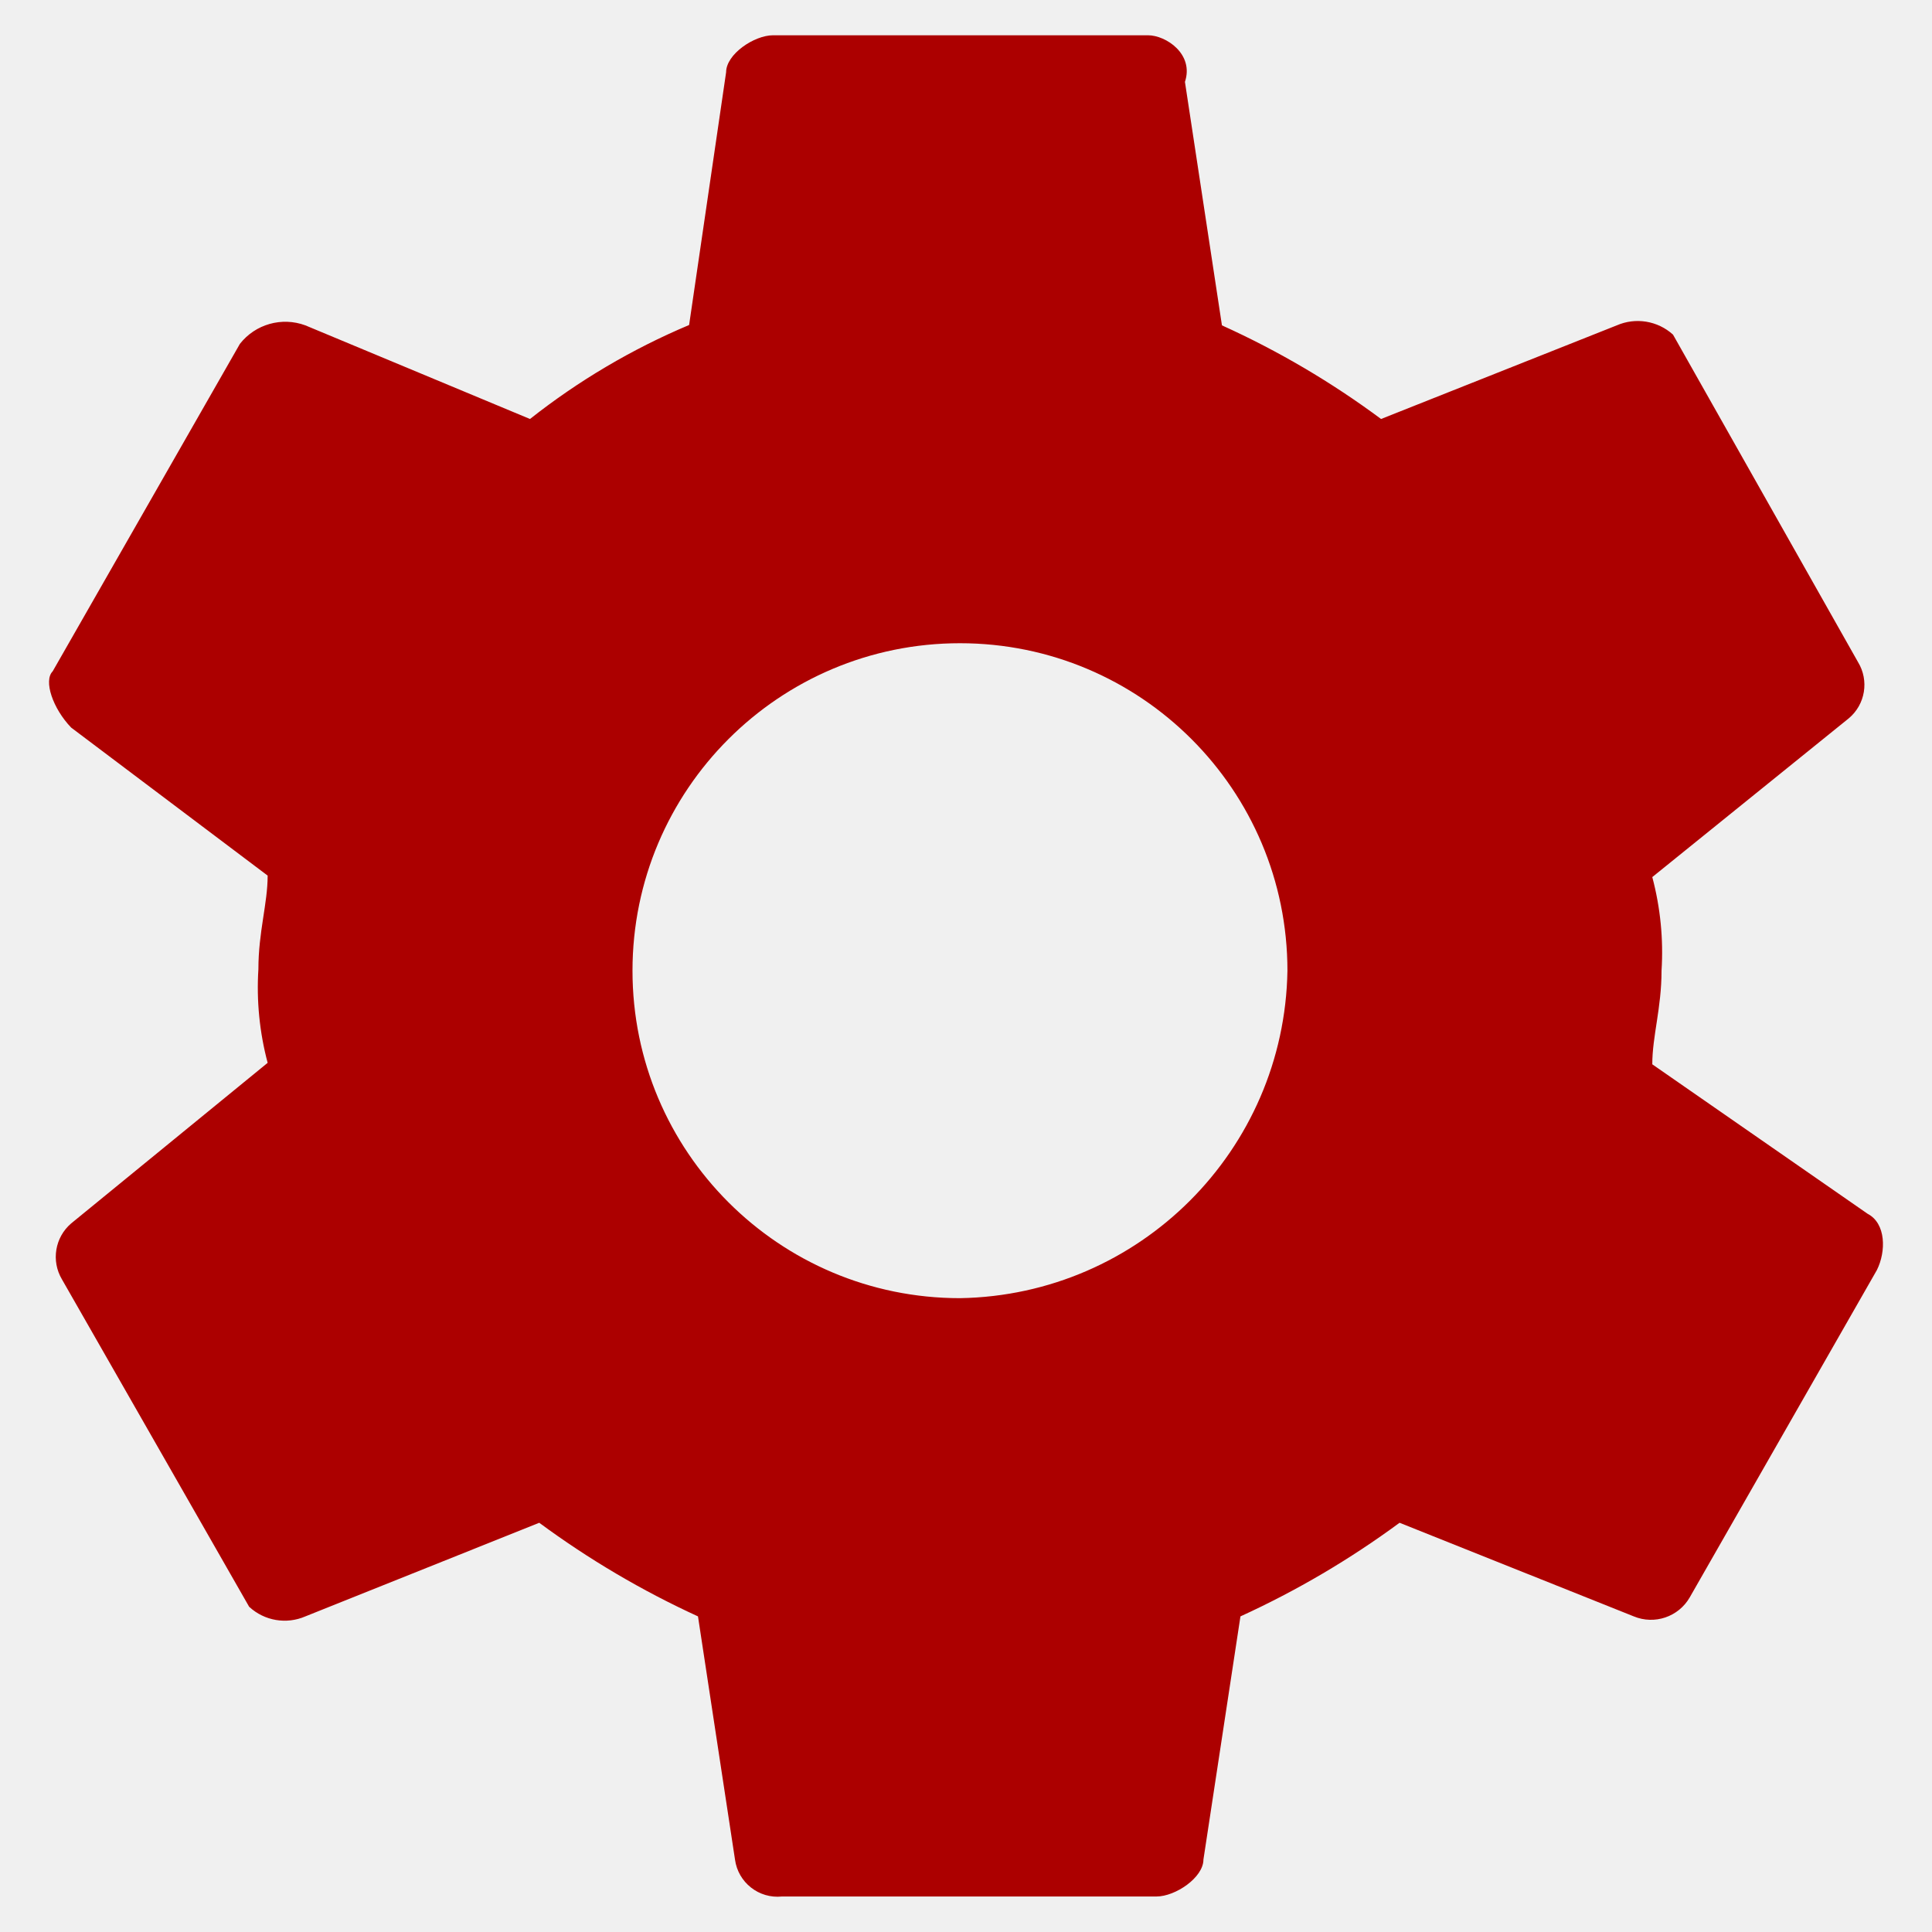
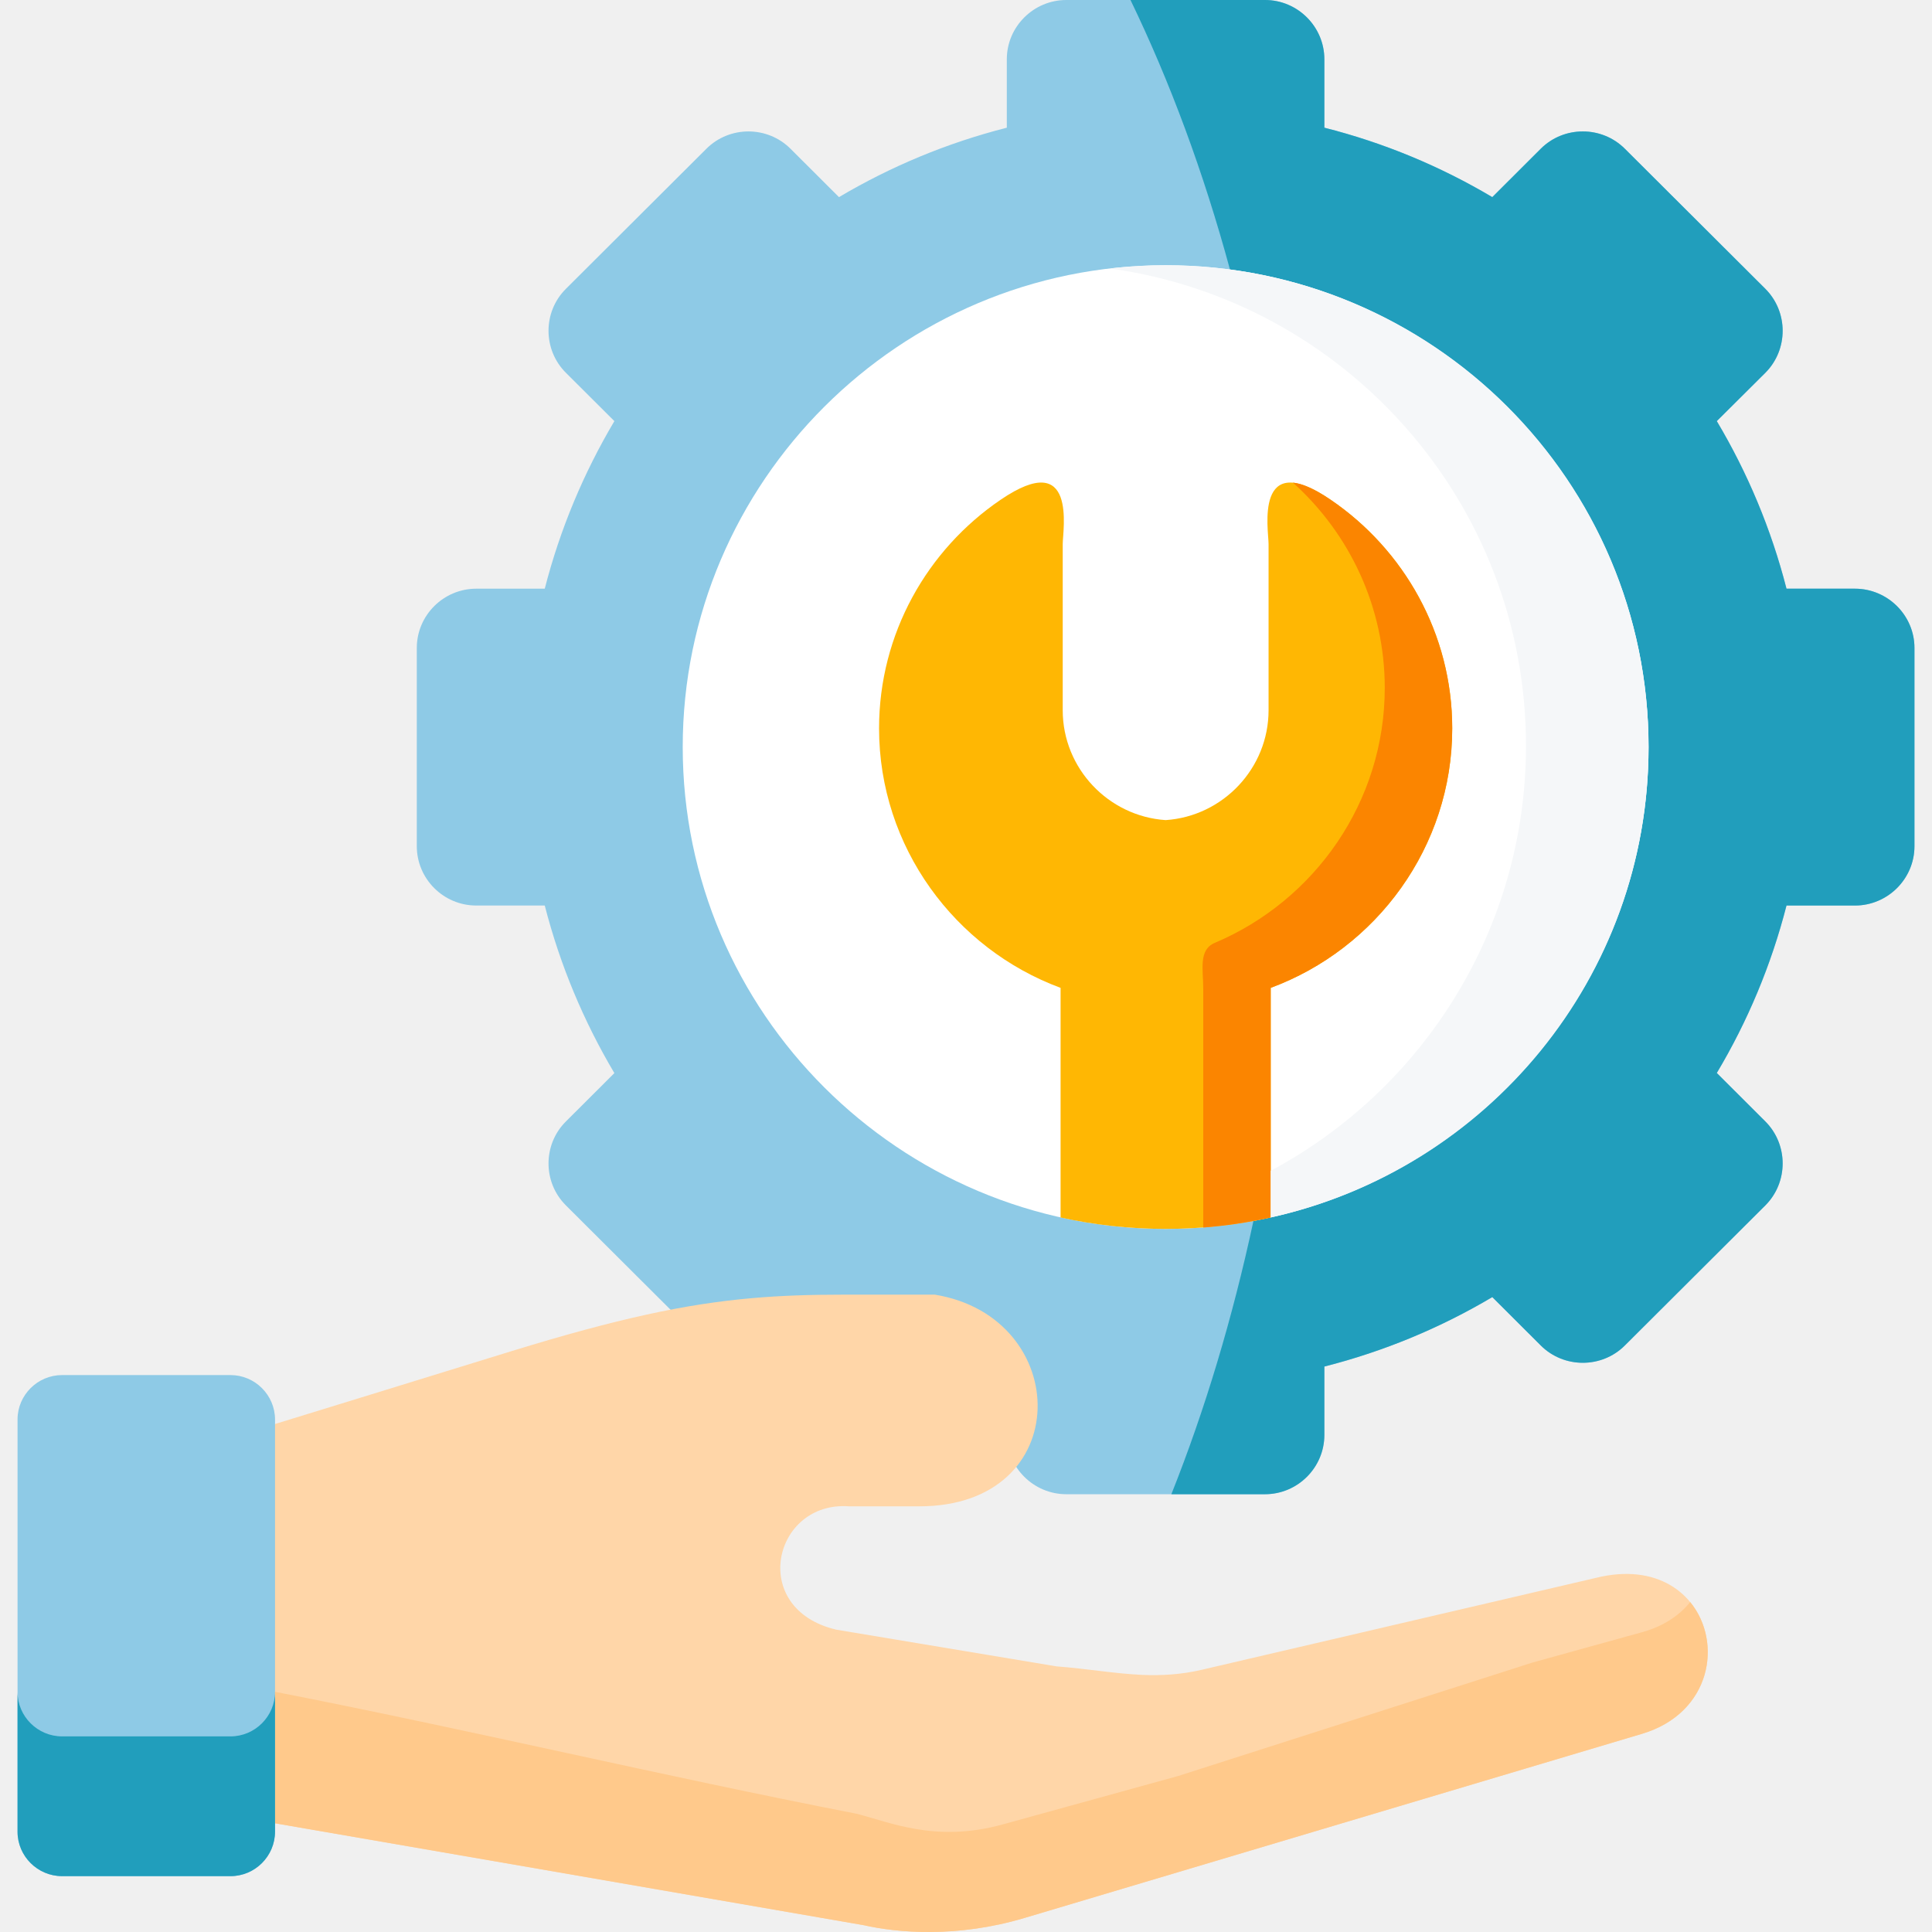
- <svg xmlns="http://www.w3.org/2000/svg" id="Layer_1" data-name="Layer 1" viewBox="0 0 50 50" version="1.1" width="100" height="100">
-   <defs id="defs4">
-     <style id="style2">.cls-1{fill:#ac0000;}</style>
+ <svg xmlns="http://www.w3.org/2000/svg" width="64" height="64" viewBox="0 0 64 64" fill="none">
+   <g clip-path="url(#clip0_42_4374)">
+     <path fill-rule="evenodd" clip-rule="evenodd" d="M43.871 4.23C45.853 4.731 47.72 5.513 49.434 6.53L51.04 4.927C51.806 4.163 53.06 4.163 53.825 4.927L58.481 9.569C59.243 10.333 59.243 11.583 58.481 12.348L56.871 13.95C57.89 15.661 58.675 17.527 59.18 19.501H61.449C62.531 19.501 63.419 20.384 63.419 21.464V28.031C63.419 29.114 62.531 29.997 61.449 29.997H59.18C58.675 31.971 57.89 33.837 56.871 35.544L58.481 37.151C59.243 37.915 59.243 39.165 58.481 39.929L53.825 44.571C53.059 45.335 51.806 45.335 51.04 44.571L49.434 42.968C47.72 43.985 45.853 44.764 43.871 45.269V47.535C43.871 48.615 42.986 49.498 41.904 49.498H35.322C34.24 49.498 33.352 48.615 33.352 47.535V45.269C31.373 44.764 29.503 43.985 27.792 42.968L26.186 44.571C25.42 45.335 24.167 45.335 23.401 44.571L18.745 39.929C17.979 39.165 17.979 37.915 18.745 37.151L20.352 35.548C19.337 33.837 18.552 31.971 18.046 29.997H15.778C14.692 29.997 13.807 29.114 13.807 28.031V21.464C13.807 20.384 14.692 19.501 15.778 19.501H18.046C18.552 17.527 19.337 15.661 20.352 13.95L18.745 12.348C17.979 11.583 17.979 10.333 18.745 9.569L23.401 4.927C24.167 4.163 25.42 4.163 26.186 4.927L27.792 6.53C29.507 5.513 31.373 4.734 33.352 4.23V1.963C33.352 0.883 34.24 0 35.322 0H41.904C42.986 0 43.871 0.883 43.871 1.963V4.23Z" fill="#8ECAE6" />
+     <path fill-rule="evenodd" clip-rule="evenodd" d="M58.481 9.569L53.825 4.927C53.059 4.163 51.806 4.163 51.04 4.927L49.434 6.53C47.72 5.513 45.853 4.731 43.871 4.23V1.963C43.871 0.883 42.986 0 41.904 0H37.449C38.758 2.708 39.87 5.706 40.744 8.927C48.571 9.969 54.61 16.655 54.61 24.747C54.61 32.372 49.255 38.746 42.094 40.33C41.904 40.375 41.711 40.412 41.521 40.449C40.829 43.669 39.915 46.708 38.803 49.498H41.904C42.986 49.498 43.871 48.615 43.871 47.535V45.269C45.853 44.764 47.72 43.985 49.434 42.968L51.04 44.571C51.806 45.335 53.06 45.335 53.825 44.571L58.481 39.929C59.243 39.165 59.243 37.915 58.481 37.151L56.871 35.544C57.89 33.837 58.674 31.971 59.18 29.997H61.448C62.531 29.997 63.419 29.114 63.419 28.031V21.464C63.419 20.384 62.531 19.501 61.448 19.501H59.18C58.674 17.527 57.89 15.661 56.871 13.95L58.481 12.348C59.243 11.583 59.243 10.333 58.481 9.569Z" fill="#219EBC" />
+     <path fill-rule="evenodd" clip-rule="evenodd" d="M38.613 40.709C47.422 40.709 54.61 33.541 54.61 24.747C54.61 15.958 47.422 8.786 38.613 8.786C29.8 8.786 22.616 15.958 22.616 24.747C22.616 33.541 29.8 40.709 38.613 40.709Z" fill="white" />
+     <path fill-rule="evenodd" clip-rule="evenodd" d="M42.094 32.724C45.593 31.43 48.107 28.057 48.107 24.128C48.107 20.989 46.504 18.206 44.08 16.555C41.533 14.819 42.023 17.561 42.023 18.021V23.527C42.023 25.453 40.51 27.04 38.614 27.167C36.717 27.04 35.204 25.453 35.204 23.527V18.021C35.204 17.561 35.694 14.819 33.147 16.555C30.719 18.206 29.12 20.989 29.12 24.128C29.12 28.057 31.634 31.43 35.133 32.724V40.331C36.252 40.579 37.42 40.709 38.613 40.709C39.807 40.709 40.971 40.579 42.094 40.331V32.724H42.094Z" fill="#FFB703" />
+     <path fill-rule="evenodd" clip-rule="evenodd" d="M42.094 40.33V32.724C45.593 31.429 48.107 28.057 48.107 24.128C48.107 20.989 46.504 18.206 44.08 16.555C43.537 16.184 43.132 16.017 42.83 15.987C44.697 17.668 45.872 20.098 45.872 22.788C45.872 26.573 43.544 29.838 40.242 31.233C39.696 31.463 39.859 32.108 39.859 32.765V40.664C40.618 40.605 41.365 40.493 42.094 40.33Z" fill="#FB8500" />
+     <path fill-rule="evenodd" clip-rule="evenodd" d="M54.611 24.747C54.611 15.932 47.449 8.786 38.614 8.786C37.989 8.786 37.375 8.823 36.769 8.894C44.556 9.97 50.55 16.637 50.55 24.703C50.55 30.795 47.125 36.093 42.094 38.783V40.331C49.256 38.746 54.611 32.372 54.611 24.747Z" fill="#F5F7F9" />
+     <path fill-rule="evenodd" clip-rule="evenodd" d="M9.111 47.172L4.846 53.85L9.111 60.399L17.351 61.824L28.599 63.772C29.73 64.028 31.697 64.202 33.928 63.538L54.395 57.435C57.968 56.37 56.923 51.261 52.863 52.27L50.762 52.76L39.818 55.312C39.119 55.475 38.476 55.509 37.84 55.483C36.925 55.442 36.025 55.279 35.003 55.201L27.7 53.984C24.777 53.294 25.613 49.714 28.131 49.899H30.455C35.646 49.899 35.538 43.636 30.968 42.887H27.945C26.863 42.887 25.881 42.916 24.888 43.005C22.706 43.198 20.46 43.677 16.938 44.76L11.967 46.293L9.111 47.172Z" fill="#FFD6A8" />
+     <path fill-rule="evenodd" clip-rule="evenodd" d="M0.581 47.027V60.674V60.685C0.584 61.49 1.246 62.15 2.057 62.15H7.635C8.449 62.15 9.111 61.486 9.111 60.674V60.399V47.172V47.027C9.111 46.215 8.449 45.551 7.635 45.551H2.057C1.246 45.551 0.584 46.211 0.581 47.016V47.027Z" fill="#8ECAE6" />
+     <path fill-rule="evenodd" clip-rule="evenodd" d="M9.111 56.043V60.399L17.351 61.824L28.599 63.772C29.73 64.028 31.697 64.202 33.928 63.538L54.395 57.434C56.689 56.748 57.079 54.4 55.99 53.071C55.633 53.513 55.105 53.873 54.395 54.069L50.762 55.075L39.026 58.833L33.218 60.436C30.987 61.052 29.492 60.362 28.361 60.08C21.865 58.815 15.607 57.312 9.111 56.043Z" fill="#FFC98B" />
+     <path fill-rule="evenodd" clip-rule="evenodd" d="M9.111 60.399V56.043C9.111 56.855 8.449 57.52 7.635 57.52H7.237H2.057C1.246 57.52 0.584 56.859 0.581 56.054V60.673V60.684C0.584 61.489 1.246 62.15 2.057 62.15H7.635C8.449 62.15 9.111 61.486 9.111 60.673V60.399Z" fill="#219EBC" />
+   </g>
+   <defs>
+     <clipPath id="clip0_42_4374">
+       <rect width="64" height="64" fill="white" />
+     </clipPath>
  </defs>
-   <g id="settings" transform="matrix(0.957624,0,0,0.957624,1.26714,0.9127658)">
-     <path class="cls-1" d="m 43.33,27.81 c 0,-0.76 0.25,-1.52 0.25,-2.53 a 7.9,7.9 0 0 0 -0.25,-2.53 l 5.31,-4.29 a 1.18,1.18 0 0 0 0.25,-1.52 l -5,-8.85 A 1.42,1.42 0 0 0 42.37,7.84 L 36,10.37 A 23.37,23.37 0 0 0 31.7,7.84 l -1,-6.58 C 30.95,0.51 30.19,0 29.7,0 H 19.57 C 19.06,0 18.3,0.51 18.3,1 l -1,6.83 A 18.57,18.57 0 0 0 13,10.37 L 6.93,7.84 A 1.56,1.56 0 0 0 5.16,8.34 L 0.1,17.19 c -0.25,0.25 0,1 0.5,1.52 l 5.31,4 c 0,0.76 -0.25,1.52 -0.25,2.53 a 7.9,7.9 0 0 0 0.25,2.53 L 0.6,32.11 a 1.19,1.19 0 0 0 -0.25,1.51 l 5.06,8.85 a 1.41,1.41 0 0 0 1.52,0.26 l 6.32,-2.53 a 24.21,24.21 0 0 0 4.29,2.53 l 1,6.57 a 1.16,1.16 0 0 0 1.27,1 h 10.12 c 0.51,0 1.27,-0.51 1.27,-1 l 1,-6.57 a 24.21,24.21 0 0 0 4.3,-2.53 l 6.33,2.53 a 1.21,1.21 0 0 0 1.51,-0.51 l 5.06,-8.85 c 0.25,-0.5 0.25,-1.26 -0.25,-1.52 z m -18.71,6.32 a 8.85,8.85 0 1 1 8.85,-8.85 9,9 0 0 1 -8.85,8.85 z" id="path8" style="fill:#ac0000" />
-   </g>
</svg>
